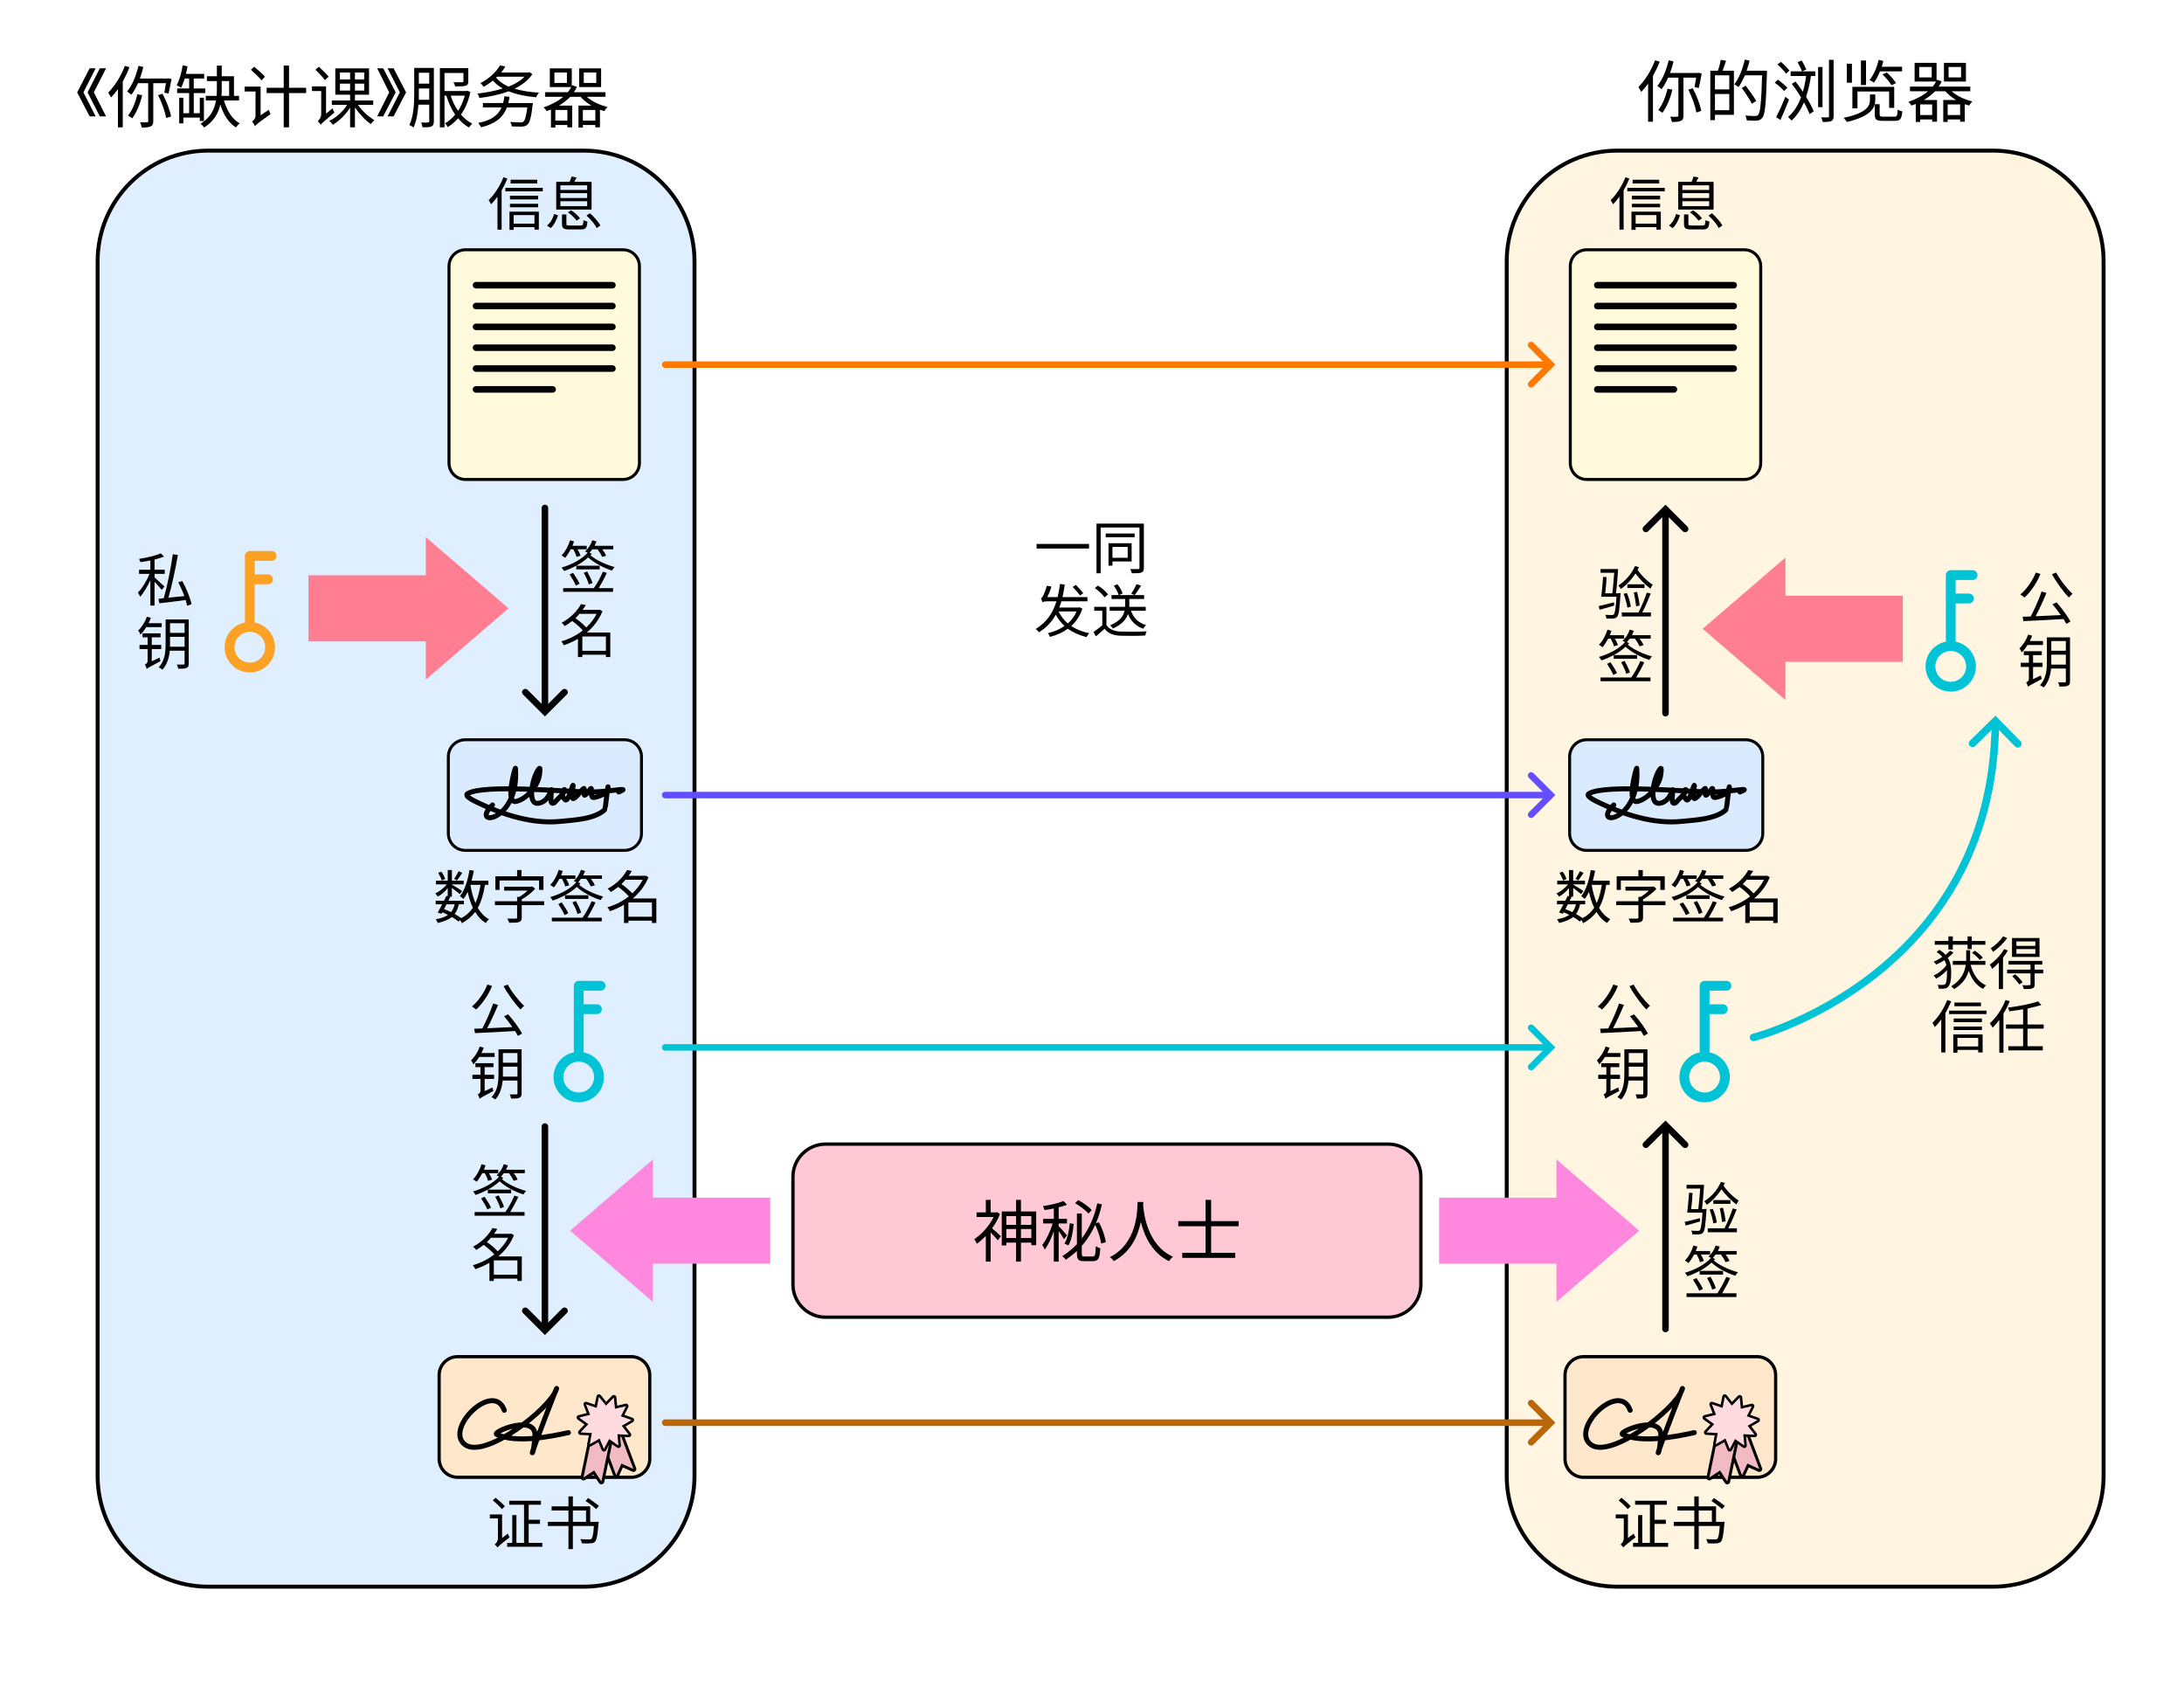
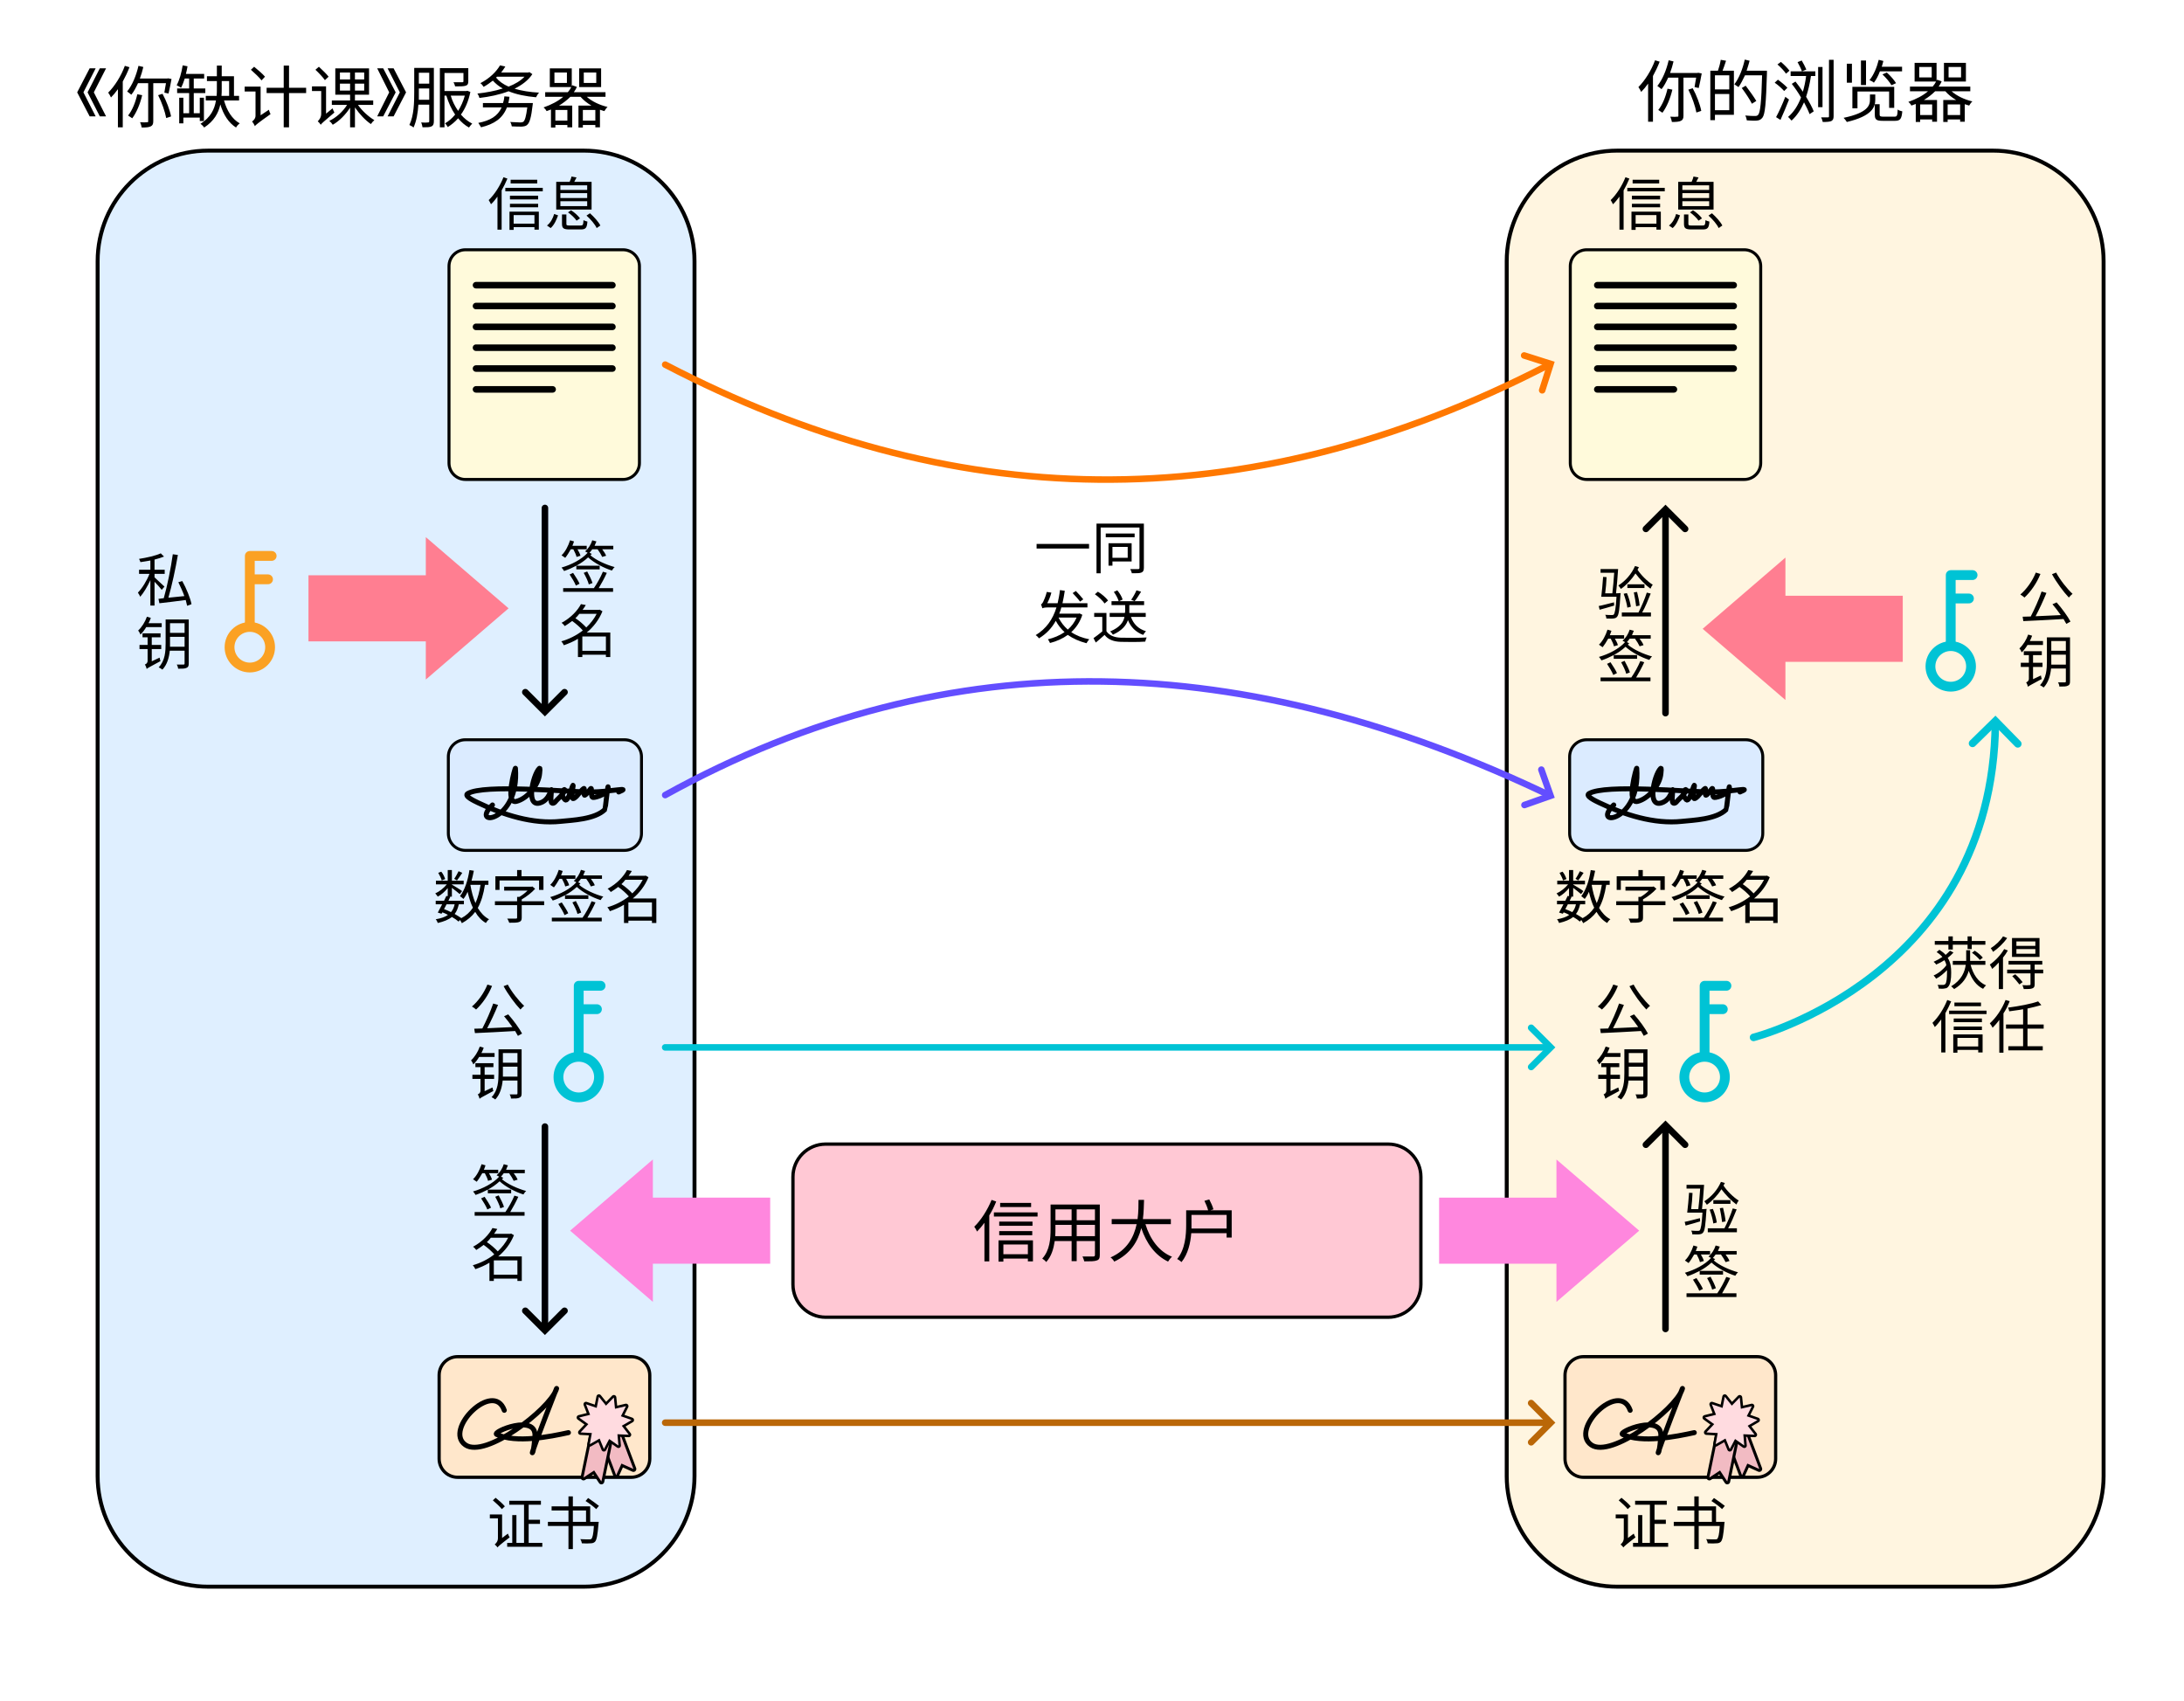
<svg xmlns="http://www.w3.org/2000/svg" width="147.672mm" height="115mm" viewBox="0 0 147.672 115" version="1.1" id="svg1">
  <defs id="defs1">
    <marker style="overflow:visible" id="ArrowWideRounded" refX="0" refY="0" orient="auto-start-reverse" markerWidth="1" markerHeight="1" viewBox="0 0 1 1" preserveAspectRatio="xMidYMid">
      <path style="fill:none;stroke:context-stroke;stroke-width:1;stroke-linecap:round" d="M 3,-3 0,0 3,3" transform="rotate(180,0.125,0)" id="path15" />
    </marker>
  </defs>
  <g id="layer1" transform="translate(-27.93366,-4.166508)">
    <rect style="fill:#fff5e0;fill-opacity:1;stroke:#000000;stroke-width:0.532;stroke-linecap:round;stroke-linejoin:round;stroke-dasharray:none;stroke-opacity:1;paint-order:markers stroke fill" id="rect56" width="40.092" height="96.828" x="129.944" y="14.483" ry="7.346" />
    <rect style="fill:#dfefff;fill-opacity:1;stroke:#000000;stroke-width:0.532;stroke-linecap:round;stroke-linejoin:round;stroke-dasharray:none;stroke-opacity:1;paint-order:markers stroke fill" id="rect42" width="40.092" height="96.828" x="34.668" y="14.483" ry="7.346" />
    <g id="g19" style="fill:#fffadb;fill-opacity:1" transform="translate(0,5.718412)">
      <rect style="fill:#fffadb;fill-opacity:1;stroke:#000000;stroke-width:0.404;stroke-linecap:round;stroke-linejoin:round;stroke-dasharray:none;stroke-opacity:1;paint-order:markers stroke fill" id="rect5" width="12.674" height="15.328" x="58.394" y="15.436" ry="1.011" />
      <g id="g10" transform="translate(-1.38717,1.429603)" style="fill:#fffadb;fill-opacity:1">
        <path style="fill:#fffadb;fill-opacity:1;stroke:#000000;stroke-width:0.442;stroke-linecap:round;stroke-linejoin:round;stroke-dasharray:none;stroke-opacity:1;paint-order:markers stroke fill" d="m 61.506,16.3 h 9.224" id="path5" />
        <path style="fill:#fffadb;fill-opacity:1;stroke:#000000;stroke-width:0.442;stroke-linecap:round;stroke-linejoin:round;stroke-dasharray:none;stroke-opacity:1;paint-order:markers stroke fill" d="m 61.506,17.709 h 9.224" id="path6" />
        <path style="fill:#fffadb;fill-opacity:1;stroke:#000000;stroke-width:0.442;stroke-linecap:round;stroke-linejoin:round;stroke-dasharray:none;stroke-opacity:1;paint-order:markers stroke fill" d="m 61.506,19.118 h 9.224" id="path7" />
        <path style="fill:#fffadb;fill-opacity:1;stroke:#000000;stroke-width:0.442;stroke-linecap:round;stroke-linejoin:round;stroke-dasharray:none;stroke-opacity:1;paint-order:markers stroke fill" d="m 61.506,20.527 h 9.224" id="path8" />
        <path style="fill:#fffadb;fill-opacity:1;stroke:#000000;stroke-width:0.442;stroke-linecap:round;stroke-linejoin:round;stroke-dasharray:none;stroke-opacity:1;paint-order:markers stroke fill" d="m 61.506,21.936 h 9.224" id="path9" />
        <path style="fill:#fffadb;fill-opacity:1;stroke:#000000;stroke-width:0.442;stroke-linecap:round;stroke-linejoin:round;stroke-dasharray:none;stroke-opacity:1;paint-order:markers stroke fill" d="m 61.506,23.345 h 5.181" id="path10" />
      </g>
    </g>
    <path style="fill:none;fill-opacity:1;stroke:#000000;stroke-width:0.442;stroke-linecap:round;stroke-linejoin:round;stroke-dasharray:none;stroke-opacity:1;marker-end:url(#ArrowWideRounded);paint-order:markers stroke fill" d="M 64.779,38.51 V 52.181" id="path11" />
    <text xml:space="preserve" style="font-weight:bold;font-size:3.879px;line-height:1.1;font-family:'PT Root UI';-inkscape-font-specification:'PT Root UI Bold';letter-spacing:0px;fill:none;stroke:#000000;stroke-width:1.412;stroke-linecap:round;stroke-linejoin:round;stroke-dasharray:none;stroke-opacity:1;paint-order:markers stroke fill" x="65.763" y="43.977" id="text15">
      <tspan id="tspan15" style="font-style:normal;font-variant:normal;font-weight:normal;font-stretch:normal;font-family:'Sarasa Gothic SC';-inkscape-font-specification:'Sarasa Gothic SC';fill:#000000;fill-opacity:1;stroke:none;stroke-width:1.412" x="65.763" y="43.977">签</tspan>
      <tspan style="font-style:normal;font-variant:normal;font-weight:normal;font-stretch:normal;font-family:'Sarasa Gothic SC';-inkscape-font-specification:'Sarasa Gothic SC';fill:#000000;fill-opacity:1;stroke:none;stroke-width:1.412" x="65.763" y="48.278" id="tspan16">名</tspan>
    </text>
    <g id="g16" transform="translate(0.1134996,5.339331)">
      <rect style="fill:#dbebff;fill-opacity:1;stroke:#000000;stroke-width:0.4;stroke-linecap:round;stroke-linejoin:round;stroke-dasharray:none;stroke-opacity:1;paint-order:markers stroke fill" id="rect16" width="12.86" height="7.279" x="58.235" y="48.943" ry="1.049" />
      <path style="fill:none;fill-opacity:1;stroke:#000000;stroke-width:0.337;stroke-linecap:round;stroke-linejoin:round;stroke-dasharray:none;stroke-opacity:1;paint-order:markers stroke fill" d="m 61.119,53.251 c -1.593,1.541 1.836,1.193 1.553,-2.48 -0.009,-0.111 -0.739,2.439 0.06,2.239 0.772,-0.193 1.52,-1.136 1.577,-1.902 0.008,-0.108 0.053,-0.402 -0.024,-0.325 -0.447,0.447 -0.997,2.87 0.217,2.263 0.634,-0.317 0.645,-1.44 0.578,-0.397 -0.005,0.074 -0.039,0.448 0.072,0.482 0.147,0.044 0.242,-0.139 0.325,-0.217 1.199,-1.128 -0.093,-0.723 0.542,-0.024 0.24,0.264 0.554,-1.271 0.554,-0.915 0,0.028 -0.2,0.993 0.06,0.831 0.266,-0.166 0.403,-0.477 0.65,-0.662 0.121,-0.091 -0.058,0.497 0.084,0.445 0.11,-0.04 0.338,-0.381 0.385,-0.433 0.136,-0.152 -0.035,0.567 0.169,0.59 0.168,0.019 1.158,-0.282 1.011,-0.722 -0.019,-0.058 -0.189,1.513 -0.205,1.529 -0.681,0.681 -2.231,0.725 -2.998,0.807 -1.886,0.201 -3.879,-0.442 -5.574,-1.252 -0.285,-0.136 -0.982,-0.466 -0.71,-0.626 1.115,-0.655 6.698,-0.108 8.271,-0.108 1.427,0 2.861,-0.38 1.938,0" id="path16" />
    </g>
-     <path style="fill:none;fill-opacity:1;stroke:#ff7800;stroke-width:0.442;stroke-linecap:round;stroke-linejoin:round;stroke-dasharray:none;stroke-opacity:1;marker-end:url(#ArrowWideRounded);paint-order:markers stroke fill" d="M 72.91,28.819 H 132.678" id="path17" />
+     <path style="fill:none;fill-opacity:1;stroke:#ff7800;stroke-width:0.442;stroke-linecap:round;stroke-linejoin:round;stroke-dasharray:none;stroke-opacity:1;marker-end:url(#ArrowWideRounded);paint-order:markers stroke fill" d="m 72.91,28.819 c 19.12,9.958 38.981,10.764 59.768,0" id="path17" />
    <text xml:space="preserve" style="font-weight:bold;font-size:3.879px;line-height:1.1;font-family:'PT Root UI';-inkscape-font-specification:'PT Root UI Bold';letter-spacing:0px;fill:none;stroke:#000000;stroke-width:1.412;stroke-linecap:round;stroke-linejoin:round;stroke-dasharray:none;stroke-opacity:1;paint-order:markers stroke fill" x="60.897" y="19.4" id="text18">
      <tspan style="font-style:normal;font-variant:normal;font-weight:normal;font-stretch:normal;font-family:'Sarasa Gothic SC';-inkscape-font-specification:'Sarasa Gothic SC';fill:#000000;fill-opacity:1;stroke:none;stroke-width:1.412" x="60.897" y="19.4" id="tspan18">信息</tspan>
    </text>
    <text xml:space="preserve" style="font-weight:bold;font-size:3.879px;line-height:1.1;font-family:'PT Root UI';-inkscape-font-specification:'PT Root UI Bold';letter-spacing:0px;fill:none;stroke:#000000;stroke-width:1.412;stroke-linecap:round;stroke-linejoin:round;stroke-dasharray:none;stroke-opacity:1;paint-order:markers stroke fill" x="57.238" y="66.258" id="text19">
      <tspan style="font-style:normal;font-variant:normal;font-weight:normal;font-stretch:normal;font-family:'Sarasa Gothic SC';-inkscape-font-specification:'Sarasa Gothic SC';fill:#000000;fill-opacity:1;stroke:none;stroke-width:1.412" x="57.238" y="66.258" id="tspan19">数字签名</tspan>
    </text>
-     <path style="fill:none;fill-opacity:1;stroke:#634eff;stroke-width:0.442;stroke-linecap:round;stroke-linejoin:round;stroke-dasharray:none;stroke-opacity:1;marker-end:url(#ArrowWideRounded);paint-order:markers stroke fill" d="M 72.91,57.922 H 132.678" id="path19" />
+     <path style="fill:none;fill-opacity:1;stroke:#634eff;stroke-width:0.442;stroke-linecap:round;stroke-linejoin:round;stroke-dasharray:none;stroke-opacity:1;marker-end:url(#ArrowWideRounded);paint-order:markers stroke fill" d="m 72.91,57.922 c 19.423,-10.744 39.393,-9.736 59.768,0" id="path19" />
    <g id="g26" transform="translate(75.81614,5.718412)" style="fill:#fffadb;fill-opacity:1">
      <rect style="fill:#fffadb;fill-opacity:1;stroke:#000000;stroke-width:0.404;stroke-linecap:round;stroke-linejoin:round;stroke-dasharray:none;stroke-opacity:1;paint-order:markers stroke fill" id="rect19" width="12.674" height="15.328" x="58.394" y="15.436" ry="1.011" />
      <g id="g25" transform="translate(-1.38717,1.429603)" style="fill:#fffadb;fill-opacity:1">
        <path style="fill:#fffadb;fill-opacity:1;stroke:#000000;stroke-width:0.442;stroke-linecap:round;stroke-linejoin:round;stroke-dasharray:none;stroke-opacity:1;paint-order:markers stroke fill" d="m 61.506,16.3 h 9.224" id="path20" />
        <path style="fill:#fffadb;fill-opacity:1;stroke:#000000;stroke-width:0.442;stroke-linecap:round;stroke-linejoin:round;stroke-dasharray:none;stroke-opacity:1;paint-order:markers stroke fill" d="m 61.506,17.709 h 9.224" id="path21" />
        <path style="fill:#fffadb;fill-opacity:1;stroke:#000000;stroke-width:0.442;stroke-linecap:round;stroke-linejoin:round;stroke-dasharray:none;stroke-opacity:1;paint-order:markers stroke fill" d="m 61.506,19.118 h 9.224" id="path22" />
        <path style="fill:#fffadb;fill-opacity:1;stroke:#000000;stroke-width:0.442;stroke-linecap:round;stroke-linejoin:round;stroke-dasharray:none;stroke-opacity:1;paint-order:markers stroke fill" d="m 61.506,20.527 h 9.224" id="path23" />
        <path style="fill:#fffadb;fill-opacity:1;stroke:#000000;stroke-width:0.442;stroke-linecap:round;stroke-linejoin:round;stroke-dasharray:none;stroke-opacity:1;paint-order:markers stroke fill" d="m 61.506,21.936 h 9.224" id="path24" />
        <path style="fill:#fffadb;fill-opacity:1;stroke:#000000;stroke-width:0.442;stroke-linecap:round;stroke-linejoin:round;stroke-dasharray:none;stroke-opacity:1;paint-order:markers stroke fill" d="m 61.506,23.345 h 5.181" id="path25" />
      </g>
    </g>
    <g id="g27" transform="translate(75.92964,5.339331)">
      <rect style="fill:#dbebff;fill-opacity:1;stroke:#000000;stroke-width:0.4;stroke-linecap:round;stroke-linejoin:round;stroke-dasharray:none;stroke-opacity:1;paint-order:markers stroke fill" id="rect26" width="12.86" height="7.279" x="58.235" y="48.943" ry="1.049" />
      <path style="fill:none;fill-opacity:1;stroke:#000000;stroke-width:0.337;stroke-linecap:round;stroke-linejoin:round;stroke-dasharray:none;stroke-opacity:1;paint-order:markers stroke fill" d="m 61.119,53.251 c -1.593,1.541 1.836,1.193 1.553,-2.48 -0.009,-0.111 -0.739,2.439 0.06,2.239 0.772,-0.193 1.52,-1.136 1.577,-1.902 0.008,-0.108 0.053,-0.402 -0.024,-0.325 -0.447,0.447 -0.997,2.87 0.217,2.263 0.634,-0.317 0.645,-1.44 0.578,-0.397 -0.005,0.074 -0.039,0.448 0.072,0.482 0.147,0.044 0.242,-0.139 0.325,-0.217 1.199,-1.128 -0.093,-0.723 0.542,-0.024 0.24,0.264 0.554,-1.271 0.554,-0.915 0,0.028 -0.2,0.993 0.06,0.831 0.266,-0.166 0.403,-0.477 0.65,-0.662 0.121,-0.091 -0.058,0.497 0.084,0.445 0.11,-0.04 0.338,-0.381 0.385,-0.433 0.136,-0.152 -0.035,0.567 0.169,0.59 0.168,0.019 1.158,-0.282 1.011,-0.722 -0.019,-0.058 -0.189,1.513 -0.205,1.529 -0.681,0.681 -2.231,0.725 -2.998,0.807 -1.886,0.201 -3.879,-0.442 -5.574,-1.252 -0.285,-0.136 -0.982,-0.466 -0.71,-0.626 1.115,-0.655 6.698,-0.108 8.271,-0.108 1.427,0 2.861,-0.38 1.938,0" id="path26" />
    </g>
-     <text xml:space="preserve" style="font-weight:bold;font-size:3.879px;line-height:1.1;font-family:'PT Root UI';-inkscape-font-specification:'PT Root UI Bold';letter-spacing:0px;fill:none;stroke:#000000;stroke-width:1.412;stroke-linecap:round;stroke-linejoin:round;stroke-dasharray:none;stroke-opacity:1;paint-order:markers stroke fill" x="97.851" y="42.613" id="text27">
-       <tspan style="font-style:normal;font-variant:normal;font-weight:normal;font-stretch:normal;font-family:'Sarasa Gothic SC';-inkscape-font-specification:'Sarasa Gothic SC';fill:#000000;fill-opacity:1;stroke:none;stroke-width:1.412" x="97.851" y="42.613" id="tspan27">一同</tspan>
-       <tspan style="font-style:normal;font-variant:normal;font-weight:normal;font-stretch:normal;font-family:'Sarasa Gothic SC';-inkscape-font-specification:'Sarasa Gothic SC';fill:#000000;fill-opacity:1;stroke:none;stroke-width:1.412" x="97.851" y="46.915" id="tspan28">发送</tspan>
+     <text xml:space="preserve" style="font-weight:bold;font-size:3.879px;line-height:1.2;font-family:'PT Root UI';-inkscape-font-specification:'PT Root UI Bold';letter-spacing:0px;fill:none;stroke:#000000;stroke-width:1.412;stroke-linecap:round;stroke-linejoin:round;stroke-dasharray:none;stroke-opacity:1;paint-order:markers stroke fill" x="97.851" y="42.613" id="text27">
+       <tspan style="font-style:normal;font-variant:normal;font-weight:normal;font-stretch:normal;line-height:1.2;font-family:'Sarasa Gothic SC';-inkscape-font-specification:'Sarasa Gothic SC';fill:#000000;fill-opacity:1;stroke:none;stroke-width:1.412" x="97.851" y="42.613" id="tspan27">一同</tspan>
+       <tspan style="font-style:normal;font-variant:normal;font-weight:normal;font-stretch:normal;line-height:1.2;font-family:'Sarasa Gothic SC';-inkscape-font-specification:'Sarasa Gothic SC';fill:#000000;fill-opacity:1;stroke:none;stroke-width:1.412" x="97.851" y="47.329" id="tspan28">发送</tspan>
    </text>
    <path style="fill:none;fill-opacity:1;stroke:#000000;stroke-width:0.442;stroke-linecap:round;stroke-linejoin:round;stroke-dasharray:none;stroke-opacity:1;marker-end:url(#ArrowWideRounded);paint-order:markers stroke fill" d="M 140.547,52.383 V 38.712" id="path28" />
    <text xml:space="preserve" style="font-weight:bold;font-size:3.879px;line-height:1.1;font-family:'PT Root UI';-inkscape-font-specification:'PT Root UI Bold';letter-spacing:0px;fill:none;stroke:#000000;stroke-width:1.412;stroke-linecap:round;stroke-linejoin:round;stroke-dasharray:none;stroke-opacity:1;paint-order:markers stroke fill" x="135.905" y="45.719" id="text30">
      <tspan style="font-style:normal;font-variant:normal;font-weight:normal;font-stretch:normal;font-family:'Sarasa Gothic SC';-inkscape-font-specification:'Sarasa Gothic SC';fill:#000000;fill-opacity:1;stroke:none;stroke-width:1.412" x="135.905" y="45.719" id="tspan30">验</tspan>
      <tspan style="font-style:normal;font-variant:normal;font-weight:normal;font-stretch:normal;font-family:'Sarasa Gothic SC';-inkscape-font-specification:'Sarasa Gothic SC';fill:#000000;fill-opacity:1;stroke:none;stroke-width:1.412" x="135.905" y="50.021" id="tspan31">签</tspan>
    </text>
    <text xml:space="preserve" style="font-weight:bold;font-size:3.879px;line-height:1.1;font-family:'PT Root UI';-inkscape-font-specification:'PT Root UI Bold';letter-spacing:0px;fill:none;stroke:#000000;stroke-width:1.412;stroke-linecap:round;stroke-linejoin:round;stroke-dasharray:none;stroke-opacity:1;paint-order:markers stroke fill" x="136.761" y="19.4" id="text32">
      <tspan style="font-style:normal;font-variant:normal;font-weight:normal;font-stretch:normal;font-family:'Sarasa Gothic SC';-inkscape-font-specification:'Sarasa Gothic SC';fill:#000000;fill-opacity:1;stroke:none;stroke-width:1.412" x="136.761" y="19.4" id="tspan32">信息</tspan>
    </text>
    <text xml:space="preserve" style="font-weight:bold;font-size:3.879px;line-height:1.1;font-family:'PT Root UI';-inkscape-font-specification:'PT Root UI Bold';letter-spacing:0px;fill:none;stroke:#000000;stroke-width:1.412;stroke-linecap:round;stroke-linejoin:round;stroke-dasharray:none;stroke-opacity:1;paint-order:markers stroke fill" x="133.055" y="66.258" id="text33">
      <tspan style="font-style:normal;font-variant:normal;font-weight:normal;font-stretch:normal;font-family:'Sarasa Gothic SC';-inkscape-font-specification:'Sarasa Gothic SC';fill:#000000;fill-opacity:1;stroke:none;stroke-width:1.412" x="133.055" y="66.258" id="tspan33">数字签名</tspan>
    </text>
    <g id="g33" transform="translate(0.09570011,6.160672)">
      <rect style="fill:#ff7e91;fill-opacity:1;stroke:none;stroke-width:0.381;stroke-linecap:round;stroke-linejoin:round;stroke-dasharray:none;stroke-opacity:1;paint-order:markers stroke fill" id="rect33" width="10.097" height="4.468" x="48.696" y="36.902" />
      <path style="fill:#ff7e91;fill-opacity:1;stroke:none;stroke-width:0.442;stroke-linecap:round;stroke-linejoin:round;stroke-dasharray:none;stroke-opacity:1;paint-order:markers stroke fill" id="path33" d="m 36.534,28.968 -4.089,0 2.044,-3.541 z" transform="matrix(0,2.354888,-1.580375,0,102.4099,-42.08276)" />
    </g>
    <g id="g37" transform="matrix(0.7875433,0,0,0.7875433,12.84351,13.30638)">
      <circle style="fill:none;fill-opacity:1;stroke:#fba123;stroke-width:0.842;stroke-linecap:round;stroke-linejoin:round;stroke-dasharray:none;stroke-opacity:1;paint-order:markers stroke fill" id="path34" cx="40.61" cy="43.96" r="1.742" />
      <g id="g36" transform="translate(-0.04467509,-0.1787004)">
        <path style="fill:none;fill-opacity:1;stroke:#fba123;stroke-width:0.842;stroke-linecap:round;stroke-linejoin:round;stroke-dasharray:none;stroke-opacity:1;paint-order:markers stroke fill" d="M 40.654,42.307 V 36.299 h 1.876" id="path35" />
        <path style="fill:none;fill-opacity:1;stroke:#fba123;stroke-width:0.842;stroke-linecap:round;stroke-linejoin:round;stroke-dasharray:none;stroke-opacity:1;paint-order:markers stroke fill" d="m 40.744,38.309 h 1.474" id="path36" />
      </g>
    </g>
    <text xml:space="preserve" style="font-weight:bold;font-size:3.879px;line-height:1.1;font-family:'PT Root UI';-inkscape-font-specification:'PT Root UI Bold';letter-spacing:0px;fill:none;stroke:#000000;stroke-width:1.412;stroke-linecap:round;stroke-linejoin:round;stroke-dasharray:none;stroke-opacity:1;paint-order:markers stroke fill" x="37.147" y="44.812" id="text37">
      <tspan style="font-style:normal;font-variant:normal;font-weight:normal;font-stretch:normal;font-family:'Sarasa Gothic SC';-inkscape-font-specification:'Sarasa Gothic SC';fill:#000000;fill-opacity:1;stroke:none;stroke-width:1.412" x="37.147" y="44.812" id="tspan37">私</tspan>
      <tspan style="font-style:normal;font-variant:normal;font-weight:normal;font-stretch:normal;font-family:'Sarasa Gothic SC';-inkscape-font-specification:'Sarasa Gothic SC';fill:#000000;fill-opacity:1;stroke:none;stroke-width:1.412" x="37.147" y="49.114" id="tspan38">钥</tspan>
    </text>
    <g id="g38" transform="rotate(180,102.6427,42.90817)">
      <rect style="fill:#ff7e91;fill-opacity:1;stroke:none;stroke-width:0.381;stroke-linecap:round;stroke-linejoin:round;stroke-dasharray:none;stroke-opacity:1;paint-order:markers stroke fill" id="rect38" width="10.097" height="4.468" x="48.696" y="36.902" />
      <path style="fill:#ff7e91;fill-opacity:1;stroke:none;stroke-width:0.442;stroke-linecap:round;stroke-linejoin:round;stroke-dasharray:none;stroke-opacity:1;paint-order:markers stroke fill" id="path38" d="m 36.534,28.968 -4.089,0 2.044,-3.541 z" transform="matrix(0,2.354888,-1.580375,0,102.4099,-42.08276)" />
    </g>
    <g id="g41" transform="matrix(0.7875433,0,0,0.7875433,127.8515,14.60196)" style="stroke:#00c3d5;stroke-opacity:1">
      <circle style="fill:none;fill-opacity:1;stroke:#00c3d5;stroke-width:0.842;stroke-linecap:round;stroke-linejoin:round;stroke-dasharray:none;stroke-opacity:1;paint-order:markers stroke fill" id="circle38" cx="40.61" cy="43.96" r="1.742" />
      <g id="g40" transform="translate(-0.04467509,-0.1787004)" style="stroke:#00c3d5;stroke-opacity:1">
        <path style="fill:none;fill-opacity:1;stroke:#00c3d5;stroke-width:0.842;stroke-linecap:round;stroke-linejoin:round;stroke-dasharray:none;stroke-opacity:1;paint-order:markers stroke fill" d="M 40.654,42.307 V 36.299 h 1.876" id="path39" />
        <path style="fill:none;fill-opacity:1;stroke:#00c3d5;stroke-width:0.842;stroke-linecap:round;stroke-linejoin:round;stroke-dasharray:none;stroke-opacity:1;paint-order:markers stroke fill" d="m 40.744,38.309 h 1.474" id="path40" />
      </g>
    </g>
    <text xml:space="preserve" style="font-weight:bold;font-size:3.879px;line-height:1.1;font-family:'PT Root UI';-inkscape-font-specification:'PT Root UI Bold';letter-spacing:0px;fill:none;stroke:#000000;stroke-width:1.412;stroke-linecap:round;stroke-linejoin:round;stroke-dasharray:none;stroke-opacity:1;paint-order:markers stroke fill" x="164.351" y="46.018" id="text42">
      <tspan style="font-style:normal;font-variant:normal;font-weight:normal;font-stretch:normal;font-family:'Sarasa Gothic SC';-inkscape-font-specification:'Sarasa Gothic SC';fill:#000000;fill-opacity:1;stroke:none;stroke-width:1.412" x="164.351" y="46.018" id="tspan41">公</tspan>
      <tspan style="font-style:normal;font-variant:normal;font-weight:normal;font-stretch:normal;font-family:'Sarasa Gothic SC';-inkscape-font-specification:'Sarasa Gothic SC';fill:#000000;fill-opacity:1;stroke:none;stroke-width:1.412" x="164.351" y="50.32" id="tspan42">钥</tspan>
    </text>
    <text xml:space="preserve" style="font-weight:bold;font-size:4.552px;line-height:1.1;font-family:'PT Root UI';-inkscape-font-specification:'PT Root UI Bold';letter-spacing:0px;fill:none;stroke:#000000;stroke-width:1.657;stroke-linecap:round;stroke-linejoin:round;stroke-dasharray:none;stroke-opacity:1;paint-order:markers stroke fill" x="33.089" y="12.035" id="text43">
      <tspan id="tspan43" style="font-style:normal;font-variant:normal;font-weight:normal;font-stretch:normal;font-family:'Sarasa Gothic SC';-inkscape-font-specification:'Sarasa Gothic SC';fill:#000000;fill-opacity:1;stroke:none;stroke-width:1.657" x="33.089" y="12.035">《你缺计课》服务器</tspan>
    </text>
    <g id="g45" transform="matrix(0.7875433,0,0,0.7875433,35.08291,42.36924)" style="stroke:#00c3d5;stroke-opacity:1">
      <circle style="fill:none;fill-opacity:1;stroke:#00c3d5;stroke-width:0.842;stroke-linecap:round;stroke-linejoin:round;stroke-dasharray:none;stroke-opacity:1;paint-order:markers stroke fill" id="circle43" cx="40.61" cy="43.96" r="1.742" />
      <g id="g44" transform="translate(-0.04467509,-0.1787004)" style="stroke:#00c3d5;stroke-opacity:1">
        <path style="fill:none;fill-opacity:1;stroke:#00c3d5;stroke-width:0.842;stroke-linecap:round;stroke-linejoin:round;stroke-dasharray:none;stroke-opacity:1;paint-order:markers stroke fill" d="M 40.654,42.307 V 36.299 h 1.876" id="path43" />
        <path style="fill:none;fill-opacity:1;stroke:#00c3d5;stroke-width:0.842;stroke-linecap:round;stroke-linejoin:round;stroke-dasharray:none;stroke-opacity:1;paint-order:markers stroke fill" d="m 40.744,38.309 h 1.474" id="path44" />
      </g>
    </g>
    <text xml:space="preserve" style="font-weight:bold;font-size:3.879px;line-height:1.1;font-family:'PT Root UI';-inkscape-font-specification:'PT Root UI Bold';letter-spacing:0px;fill:none;stroke:#000000;stroke-width:1.412;stroke-linecap:round;stroke-linejoin:round;stroke-dasharray:none;stroke-opacity:1;paint-order:markers stroke fill" x="59.655" y="73.875" id="text46">
      <tspan style="font-style:normal;font-variant:normal;font-weight:normal;font-stretch:normal;font-family:'Sarasa Gothic SC';-inkscape-font-specification:'Sarasa Gothic SC';fill:#000000;fill-opacity:1;stroke:none;stroke-width:1.412" x="59.655" y="73.875" id="tspan45">公</tspan>
      <tspan style="font-style:normal;font-variant:normal;font-weight:normal;font-stretch:normal;font-family:'Sarasa Gothic SC';-inkscape-font-specification:'Sarasa Gothic SC';fill:#000000;fill-opacity:1;stroke:none;stroke-width:1.412" x="59.655" y="78.176" id="tspan46">钥</tspan>
    </text>
    <text xml:space="preserve" style="font-weight:bold;font-size:4.552px;line-height:1.1;font-family:'PT Root UI';-inkscape-font-specification:'PT Root UI Bold';letter-spacing:0px;fill:none;stroke:#000000;stroke-width:1.657;stroke-linecap:round;stroke-linejoin:round;stroke-dasharray:none;stroke-opacity:1;paint-order:markers stroke fill" x="138.637" y="12.04" id="text47">
      <tspan id="tspan47" style="font-style:normal;font-variant:normal;font-weight:normal;font-stretch:normal;font-family:'Sarasa Gothic SC';-inkscape-font-specification:'Sarasa Gothic SC';fill:#000000;fill-opacity:1;stroke:none;stroke-width:1.657" x="138.637" y="12.04">你的浏览器</tspan>
    </text>
    <g id="g51" transform="translate(0.1134996,45.52106)">
      <g id="g54" transform="matrix(1.090529,0,0,1.090529,-5.885662,-5.134793)">
        <rect style="fill:#ffe7cb;fill-opacity:1;stroke:#000000;stroke-width:0.4;stroke-linecap:round;stroke-linejoin:round;stroke-dasharray:none;stroke-opacity:1;paint-order:markers stroke fill" id="rect51" width="12.86" height="7.279" x="58.235" y="50.998" ry="1.049" />
        <g id="g53" transform="translate(-9.82852,8.935018)">
          <path style="fill:#f2bbc3;fill-opacity:1;stroke:#000000;stroke-width:0.359;stroke-linecap:round;stroke-linejoin:round;stroke-dasharray:none;stroke-opacity:1;paint-order:markers stroke fill" d="m 77.906,46.565 1.035,2.749 0.327,-0.722 0.743,0.336 -1.058,-2.809 z" id="path53" />
          <path style="fill:#f2bbc3;fill-opacity:1;stroke:#000000;stroke-width:0.359;stroke-linecap:round;stroke-linejoin:round;stroke-dasharray:none;stroke-opacity:1;paint-order:markers stroke fill" d="m 77.506,46.577 -0.592,2.878 0.662,-0.436 0.448,0.681 0.605,-2.939 z" id="path52" />
          <path style="fill:#ffdbe0;fill-opacity:1;stroke:#000000;stroke-width:1.881;stroke-linecap:round;stroke-linejoin:round;stroke-dasharray:none;stroke-opacity:1;paint-order:markers stroke fill" id="path51" d="m 195.62,315.103 -3.485,-2.445 -1.977,3.77 -1.61,-3.941 -3.702,2.103 0.777,-4.186 -4.251,-0.232 2.916,-3.102 -3.451,-2.494 4.13,-1.033 -1.555,-3.963 4.033,1.364 0.835,-4.175 2.655,3.328 2.959,-3.061 0.434,4.235 4.144,-0.975 -1.924,3.798 4.013,1.42 -3.672,2.154 2.608,3.365 -4.254,-0.173 z" transform="matrix(0.1647947,0,0,0.1647947,46.84311,-4.454903)" />
        </g>
        <path style="fill:none;fill-opacity:1;stroke:#000000;stroke-width:0.31;stroke-linecap:round;stroke-linejoin:round;stroke-dasharray:none;stroke-opacity:1;paint-order:markers stroke fill" d="m 62.175,54.224 c -0.666,-1.882 -3.783,1.196 -2.412,2.144 1.243,0.86 5.193,-2.198 5.629,-3.418 0.27,-0.756 -1.577,4.012 -1.474,3.909 0.086,-0.086 0.146,-0.889 0.156,-1.005 0.133,-1.46 -2.7,-0.289 -2.368,-0.134 1.201,0.561 3.303,0.138 4.445,-0.112" id="path54" />
      </g>
    </g>
    <text xml:space="preserve" style="font-weight:bold;font-size:3.879px;line-height:1.1;font-family:'PT Root UI';-inkscape-font-specification:'PT Root UI Bold';letter-spacing:0px;fill:none;stroke:#000000;stroke-width:1.412;stroke-linecap:round;stroke-linejoin:round;stroke-dasharray:none;stroke-opacity:1;paint-order:markers stroke fill" x="60.867" y="108.588" id="text54">
      <tspan style="font-style:normal;font-variant:normal;font-weight:normal;font-stretch:normal;font-family:'Sarasa Gothic SC';-inkscape-font-specification:'Sarasa Gothic SC';fill:#000000;fill-opacity:1;stroke:none;stroke-width:1.412" x="60.867" y="108.588" id="tspan54">证书</tspan>
    </text>
    <path style="fill:none;fill-opacity:1;stroke:#000000;stroke-width:0.442;stroke-linecap:round;stroke-linejoin:round;stroke-dasharray:none;stroke-opacity:1;marker-end:url(#ArrowWideRounded);paint-order:markers stroke fill" d="M 64.779,80.335 V 94.006" id="path55" />
    <text xml:space="preserve" style="font-weight:bold;font-size:3.879px;line-height:1.1;font-family:'PT Root UI';-inkscape-font-specification:'PT Root UI Bold';letter-spacing:0px;fill:none;stroke:#000000;stroke-width:1.412;stroke-linecap:round;stroke-linejoin:round;stroke-dasharray:none;stroke-opacity:1;paint-order:markers stroke fill" x="59.776" y="86.16" id="text56">
      <tspan id="tspan55" style="font-style:normal;font-variant:normal;font-weight:normal;font-stretch:normal;font-family:'Sarasa Gothic SC';-inkscape-font-specification:'Sarasa Gothic SC';fill:#000000;fill-opacity:1;stroke:none;stroke-width:1.412" x="59.776" y="86.16">签</tspan>
      <tspan style="font-style:normal;font-variant:normal;font-weight:normal;font-stretch:normal;font-family:'Sarasa Gothic SC';-inkscape-font-specification:'Sarasa Gothic SC';fill:#000000;fill-opacity:1;stroke:none;stroke-width:1.412" x="59.776" y="90.461" id="tspan56">名</tspan>
    </text>
    <path style="fill:none;fill-opacity:1;stroke:#00c3d5;stroke-width:0.442;stroke-linecap:round;stroke-linejoin:round;stroke-dasharray:none;stroke-opacity:1;marker-end:url(#ArrowWideRounded);paint-order:markers stroke fill" d="M 72.91,74.981 H 132.678" id="path56" />
    <path style="fill:none;fill-opacity:1;stroke:#ba6708;stroke-width:0.442;stroke-linecap:round;stroke-linejoin:round;stroke-dasharray:none;stroke-opacity:1;marker-end:url(#ArrowWideRounded);paint-order:markers stroke fill" d="M 72.91,100.356 H 132.678" id="path57" />
    <g id="g60" transform="matrix(0.7875433,0,0,0.7875433,111.2093,42.36924)" style="stroke:#00c3d5;stroke-opacity:1">
      <circle style="fill:none;fill-opacity:1;stroke:#00c3d5;stroke-width:0.842;stroke-linecap:round;stroke-linejoin:round;stroke-dasharray:none;stroke-opacity:1;paint-order:markers stroke fill" id="circle57" cx="40.61" cy="43.96" r="1.742" />
      <g id="g59" transform="translate(-0.04467509,-0.1787004)" style="stroke:#00c3d5;stroke-opacity:1">
        <path style="fill:none;fill-opacity:1;stroke:#00c3d5;stroke-width:0.842;stroke-linecap:round;stroke-linejoin:round;stroke-dasharray:none;stroke-opacity:1;paint-order:markers stroke fill" d="M 40.654,42.307 V 36.299 h 1.876" id="path58" />
        <path style="fill:none;fill-opacity:1;stroke:#00c3d5;stroke-width:0.842;stroke-linecap:round;stroke-linejoin:round;stroke-dasharray:none;stroke-opacity:1;paint-order:markers stroke fill" d="m 40.744,38.309 h 1.474" id="path59" />
      </g>
    </g>
    <text xml:space="preserve" style="font-weight:bold;font-size:3.879px;line-height:1.1;font-family:'PT Root UI';-inkscape-font-specification:'PT Root UI Bold';letter-spacing:0px;fill:none;stroke:#000000;stroke-width:1.412;stroke-linecap:round;stroke-linejoin:round;stroke-dasharray:none;stroke-opacity:1;paint-order:markers stroke fill" x="135.781" y="73.875" id="text61">
      <tspan style="font-style:normal;font-variant:normal;font-weight:normal;font-stretch:normal;font-family:'Sarasa Gothic SC';-inkscape-font-specification:'Sarasa Gothic SC';fill:#000000;fill-opacity:1;stroke:none;stroke-width:1.412" x="135.781" y="73.875" id="tspan60">公</tspan>
      <tspan style="font-style:normal;font-variant:normal;font-weight:normal;font-stretch:normal;font-family:'Sarasa Gothic SC';-inkscape-font-specification:'Sarasa Gothic SC';fill:#000000;fill-opacity:1;stroke:none;stroke-width:1.412" x="135.781" y="78.176" id="tspan61">钥</tspan>
    </text>
    <g id="g65" transform="translate(76.23985,45.52106)">
      <g id="g64" transform="matrix(1.090529,0,0,1.090529,-5.885662,-5.134793)">
        <rect style="fill:#ffe7cb;fill-opacity:1;stroke:#000000;stroke-width:0.4;stroke-linecap:round;stroke-linejoin:round;stroke-dasharray:none;stroke-opacity:1;paint-order:markers stroke fill" id="rect61" width="12.86" height="7.279" x="58.235" y="50.998" ry="1.049" />
        <g id="g63" transform="translate(-9.82852,8.935018)">
          <path style="fill:#f2bbc3;fill-opacity:1;stroke:#000000;stroke-width:0.359;stroke-linecap:round;stroke-linejoin:round;stroke-dasharray:none;stroke-opacity:1;paint-order:markers stroke fill" d="m 77.906,46.565 1.035,2.749 0.327,-0.722 0.743,0.336 -1.058,-2.809 z" id="path61" />
          <path style="fill:#f2bbc3;fill-opacity:1;stroke:#000000;stroke-width:0.359;stroke-linecap:round;stroke-linejoin:round;stroke-dasharray:none;stroke-opacity:1;paint-order:markers stroke fill" d="m 77.506,46.577 -0.592,2.878 0.662,-0.436 0.448,0.681 0.605,-2.939 z" id="path62" />
          <path style="fill:#ffdbe0;fill-opacity:1;stroke:#000000;stroke-width:1.881;stroke-linecap:round;stroke-linejoin:round;stroke-dasharray:none;stroke-opacity:1;paint-order:markers stroke fill" id="path63" d="m 195.62,315.103 -3.485,-2.445 -1.977,3.77 -1.61,-3.941 -3.702,2.103 0.777,-4.186 -4.251,-0.232 2.916,-3.102 -3.451,-2.494 4.13,-1.033 -1.555,-3.963 4.033,1.364 0.835,-4.175 2.655,3.328 2.959,-3.061 0.434,4.235 4.144,-0.975 -1.924,3.798 4.013,1.42 -3.672,2.154 2.608,3.365 -4.254,-0.173 z" transform="matrix(0.1647947,0,0,0.1647947,46.84311,-4.454903)" />
        </g>
        <path style="fill:none;fill-opacity:1;stroke:#000000;stroke-width:0.31;stroke-linecap:round;stroke-linejoin:round;stroke-dasharray:none;stroke-opacity:1;paint-order:markers stroke fill" d="m 62.175,54.224 c -0.666,-1.882 -3.783,1.196 -2.412,2.144 1.243,0.86 5.193,-2.198 5.629,-3.418 0.27,-0.756 -1.577,4.012 -1.474,3.909 0.086,-0.086 0.146,-0.889 0.156,-1.005 0.133,-1.46 -2.7,-0.289 -2.368,-0.134 1.201,0.561 3.303,0.138 4.445,-0.112" id="path64" />
      </g>
    </g>
    <text xml:space="preserve" style="font-weight:bold;font-size:3.879px;line-height:1.1;font-family:'PT Root UI';-inkscape-font-specification:'PT Root UI Bold';letter-spacing:0px;fill:none;stroke:#000000;stroke-width:1.412;stroke-linecap:round;stroke-linejoin:round;stroke-dasharray:none;stroke-opacity:1;paint-order:markers stroke fill" x="136.993" y="108.588" id="text65">
      <tspan style="font-style:normal;font-variant:normal;font-weight:normal;font-stretch:normal;font-family:'Sarasa Gothic SC';-inkscape-font-specification:'Sarasa Gothic SC';fill:#000000;fill-opacity:1;stroke:none;stroke-width:1.412" x="136.993" y="108.588" id="tspan65">证书</tspan>
    </text>
    <path style="fill:none;fill-opacity:1;stroke:#000000;stroke-width:0.442;stroke-linecap:round;stroke-linejoin:round;stroke-dasharray:none;stroke-opacity:1;marker-end:url(#ArrowWideRounded);paint-order:markers stroke fill" d="M 140.547,94.02 V 80.349" id="path65" />
    <text xml:space="preserve" style="font-weight:bold;font-size:3.879px;line-height:1.1;font-family:'PT Root UI';-inkscape-font-specification:'PT Root UI Bold';letter-spacing:0px;fill:none;stroke:#000000;stroke-width:1.412;stroke-linecap:round;stroke-linejoin:round;stroke-dasharray:none;stroke-opacity:1;paint-order:markers stroke fill" x="141.718" y="87.356" id="text67">
      <tspan style="font-style:normal;font-variant:normal;font-weight:normal;font-stretch:normal;font-family:'Sarasa Gothic SC';-inkscape-font-specification:'Sarasa Gothic SC';fill:#000000;fill-opacity:1;stroke:none;stroke-width:1.412" x="141.718" y="87.356" id="tspan66">验</tspan>
      <tspan style="font-style:normal;font-variant:normal;font-weight:normal;font-stretch:normal;font-family:'Sarasa Gothic SC';-inkscape-font-specification:'Sarasa Gothic SC';fill:#000000;fill-opacity:1;stroke:none;stroke-width:1.412" x="141.718" y="91.658" id="tspan67">签</tspan>
    </text>
    <path style="fill:none;fill-opacity:1;stroke:#00c3d5;stroke-width:0.51;stroke-linecap:round;stroke-linejoin:round;stroke-dasharray:none;stroke-opacity:1;marker-end:url(#ArrowWideRounded);paint-order:markers stroke fill" d="m 146.501,74.306 c 0,0 16.172,-4.11 16.351,-21.265" id="path67" />
    <text xml:space="preserve" style="font-weight:bold;font-size:3.879px;line-height:1.1;font-family:'PT Root UI';-inkscape-font-specification:'PT Root UI Bold';letter-spacing:0px;fill:none;stroke:#000000;stroke-width:1.412;stroke-linecap:round;stroke-linejoin:round;stroke-dasharray:none;stroke-opacity:1;paint-order:markers stroke fill" x="158.519" y="70.725" id="text68">
      <tspan style="font-style:normal;font-variant:normal;font-weight:normal;font-stretch:normal;font-family:'Sarasa Gothic SC';-inkscape-font-specification:'Sarasa Gothic SC';fill:#000000;fill-opacity:1;stroke:none;stroke-width:1.412" x="158.519" y="70.725" id="tspan68">获得</tspan>
      <tspan style="font-style:normal;font-variant:normal;font-weight:normal;font-stretch:normal;font-family:'Sarasa Gothic SC';-inkscape-font-specification:'Sarasa Gothic SC';fill:#000000;fill-opacity:1;stroke:none;stroke-width:1.412" x="158.519" y="75.027" id="tspan69">信任</tspan>
    </text>
    <rect style="fill:#ffc8d4;fill-opacity:1;stroke:#000000;stroke-width:0.449;stroke-linecap:round;stroke-linejoin:round;stroke-dasharray:none;stroke-opacity:1;paint-order:markers stroke fill" id="rect69" width="42.234" height="11.481" x="81.661" y="81.633" ry="2.102" />
    <text xml:space="preserve" style="font-weight:bold;font-size:4.552px;line-height:1.1;font-family:'PT Root UI';-inkscape-font-specification:'PT Root UI Bold';letter-spacing:0px;fill:none;stroke:#000000;stroke-width:1.657;stroke-linecap:round;stroke-linejoin:round;stroke-dasharray:none;stroke-opacity:1;paint-order:markers stroke fill" x="93.715" y="89.104" id="text70">
-       <tspan id="tspan70" style="font-style:normal;font-variant:normal;font-weight:normal;font-stretch:normal;font-family:'Sarasa Gothic SC';-inkscape-font-specification:'Sarasa Gothic SC';fill:#000000;fill-opacity:1;stroke:none;stroke-width:1.657" x="93.715" y="89.104">神秘人士</tspan>
+       <tspan id="tspan70" style="font-style:normal;font-variant:normal;font-weight:normal;font-stretch:normal;font-family:'Sarasa Gothic SC';-inkscape-font-specification:'Sarasa Gothic SC';fill:#000000;fill-opacity:1;stroke:none;stroke-width:1.657" x="93.715" y="89.104">信用大户</tspan>
    </text>
    <g id="g76" transform="rotate(180,64.35361,63.25469)" style="fill:#ff87de;fill-opacity:1">
      <rect style="fill:#ff87de;fill-opacity:1;stroke:none;stroke-width:0.381;stroke-linecap:round;stroke-linejoin:round;stroke-dasharray:none;stroke-opacity:1;paint-order:markers stroke fill" id="rect76" width="10.097" height="4.468" x="48.696" y="36.902" />
      <path style="fill:#ff87de;fill-opacity:1;stroke:none;stroke-width:0.442;stroke-linecap:round;stroke-linejoin:round;stroke-dasharray:none;stroke-opacity:1;paint-order:markers stroke fill" id="path76" d="m 36.534,28.968 -4.089,0 2.044,-3.541 z" transform="matrix(0,2.354888,-1.580375,0,102.4099,-42.08276)" />
    </g>
    <g id="g77" transform="translate(76.54364,48.23863)" style="fill:#ff87de;fill-opacity:1">
      <rect style="fill:#ff87de;fill-opacity:1;stroke:none;stroke-width:0.381;stroke-linecap:round;stroke-linejoin:round;stroke-dasharray:none;stroke-opacity:1;paint-order:markers stroke fill" id="rect77" width="10.097" height="4.468" x="48.696" y="36.902" />
      <path style="fill:#ff87de;fill-opacity:1;stroke:none;stroke-width:0.442;stroke-linecap:round;stroke-linejoin:round;stroke-dasharray:none;stroke-opacity:1;paint-order:markers stroke fill" id="path77" d="m 36.534,28.968 -4.089,0 2.044,-3.541 z" transform="matrix(0,2.354888,-1.580375,0,102.4099,-42.08276)" />
    </g>
  </g>
</svg>
